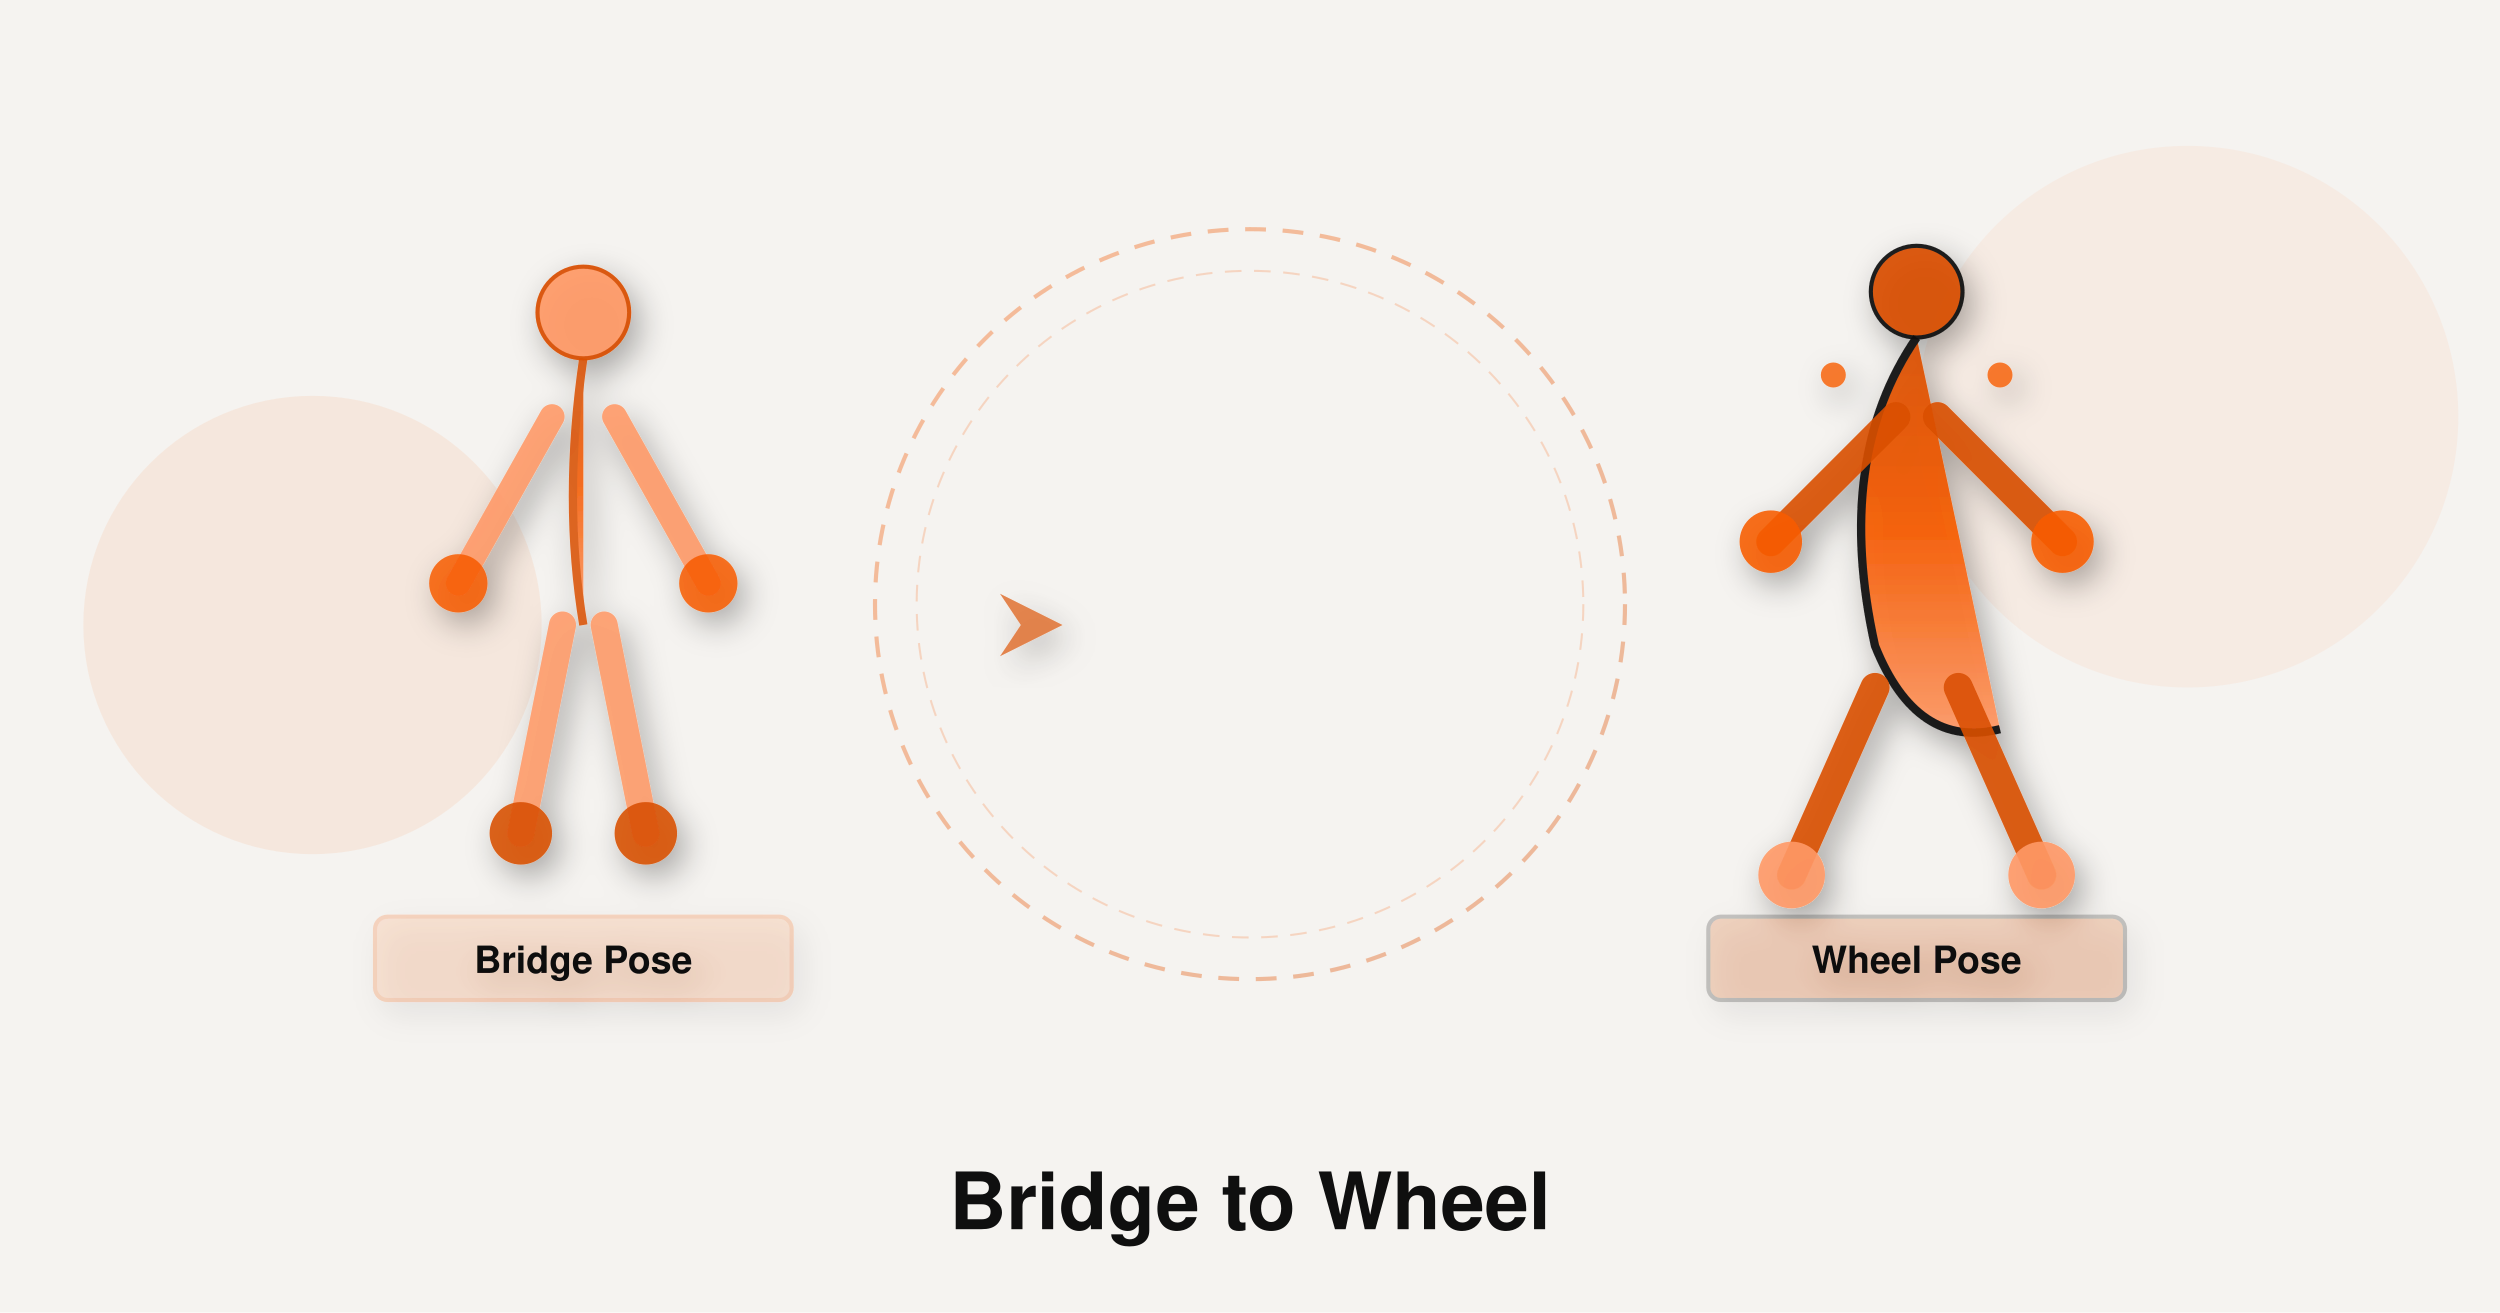
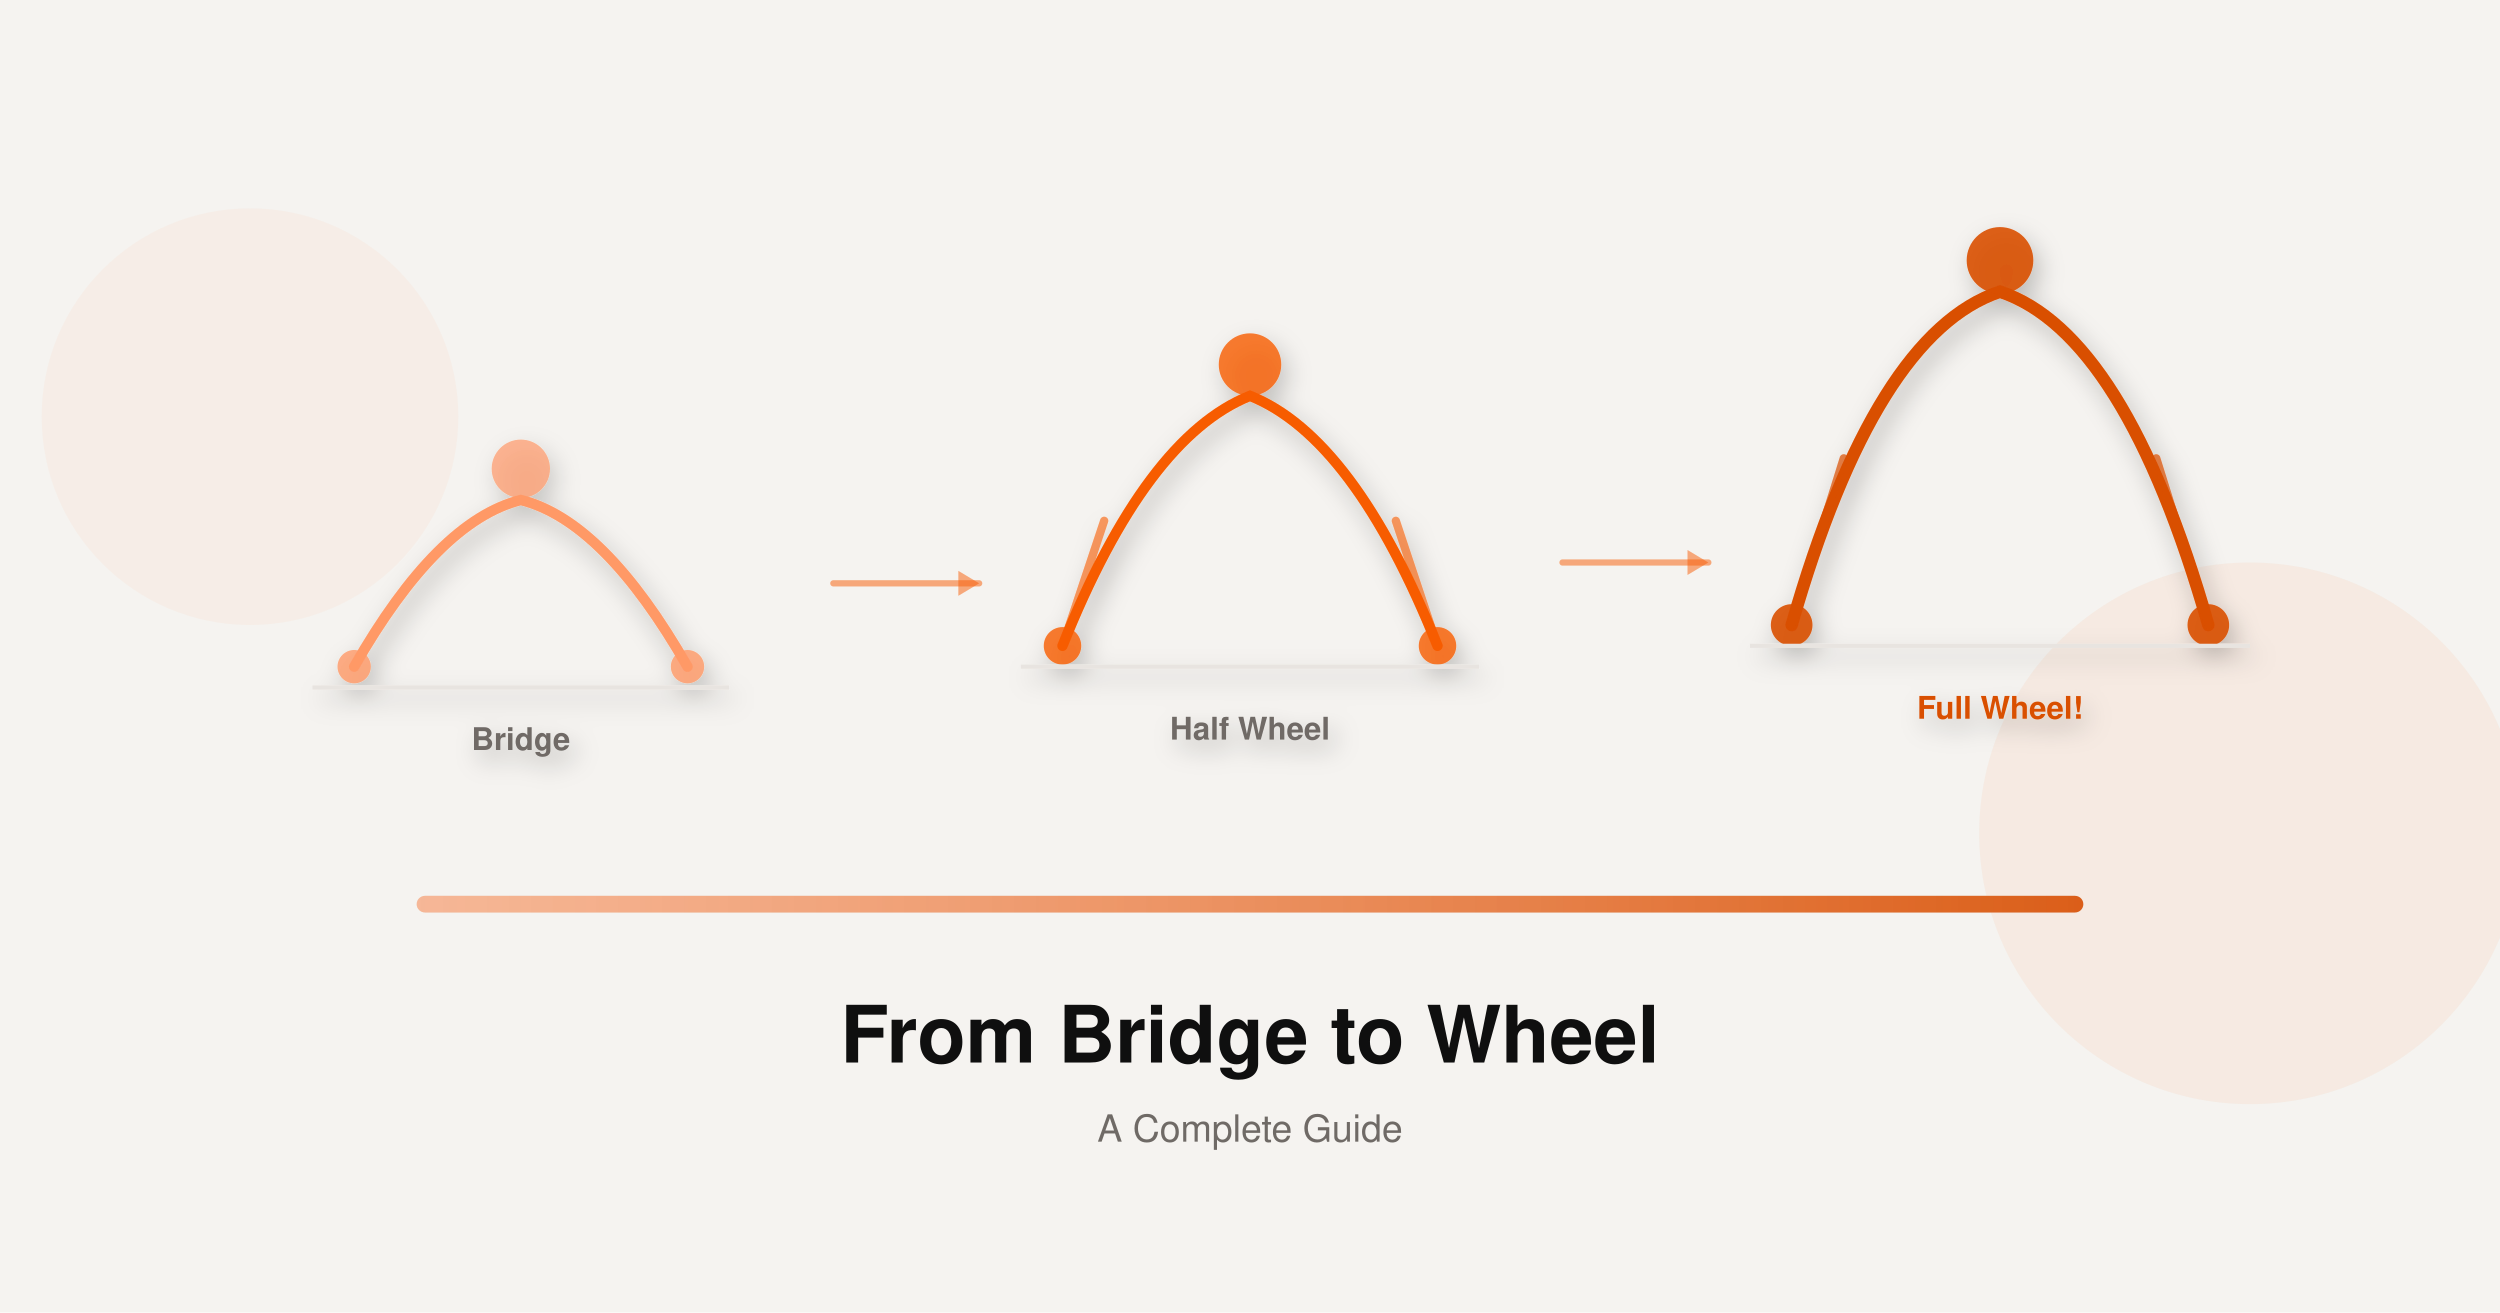
<svg xmlns="http://www.w3.org/2000/svg" viewBox="0 0 1200 630">
  <defs>
-     <filter id="wheelShadow" x="-50%" y="-50%" width="200%" height="200%">
-       <feDropShadow dx="4" dy="6" stdDeviation="8" flood-opacity="0.35" flood-color="#000" />
+     <filter id="shadow" x="-50%" y="-50%" width="200%" height="200%">
+       <feDropShadow dx="3" dy="5" stdDeviation="6" flood-opacity="0.25" flood-color="#000" />
    </filter>
-     <linearGradient id="wheelProgGrad" x1="0%" y1="100%" x2="0%" y2="0%">
-       <stop offset="0%" style="stop-color:#ff9966;stop-opacity:1" />
-       <stop offset="50%" style="stop-color:#f75c03;stop-opacity:1" />
-       <stop offset="100%" style="stop-color:#d94f02;stop-opacity:1" />
-     </linearGradient>
-     <linearGradient id="progLine" x1="0%" y1="0%" x2="100%" y2="100%">
-       <stop offset="0%" style="stop-color:#f75c03;stop-opacity:0.9" />
+     <linearGradient id="progressGrad" x1="0%" y1="0%" x2="100%" y2="0%">
+       <stop offset="0%" style="stop-color:#ff9966;stop-opacity:0.6" />
      <stop offset="100%" style="stop-color:#d94f02;stop-opacity:0.9" />
    </linearGradient>
  </defs>
  <rect width="1200" height="630" fill="#f5f3f0" />
-   <circle cx="150" cy="300" r="110" fill="#f75c03" opacity="0.08" />
-   <circle cx="1050" cy="200" r="130" fill="#ff9966" opacity="0.09" />
-   <g filter="url(#wheelShadow)">
-     <circle cx="280" cy="150" r="22" fill="#ff9966" opacity="0.92" stroke="#d94f02" stroke-width="2" />
-     <path d="M 280 172 Q 270 240 280 300" fill="url(#wheelProgGrad)" opacity="0.85" stroke="#d94f02" stroke-width="4" />
-     <line x1="265" y1="200" x2="220" y2="280" stroke="#ff9966" stroke-width="12" stroke-linecap="round" opacity="0.88" />
-     <line x1="295" y1="200" x2="340" y2="280" stroke="#ff9966" stroke-width="12" stroke-linecap="round" opacity="0.88" />
-     <circle cx="220" cy="280" r="14" fill="#f75c03" opacity="0.85" />
-     <circle cx="340" cy="280" r="14" fill="#f75c03" opacity="0.85" />
-     <line x1="270" y1="300" x2="250" y2="400" stroke="#ff9966" stroke-width="13" stroke-linecap="round" opacity="0.86" />
-     <circle cx="250" cy="400" r="15" fill="#d94f02" opacity="0.88" />
-     <line x1="290" y1="300" x2="310" y2="400" stroke="#ff9966" stroke-width="13" stroke-linecap="round" opacity="0.86" />
-     <circle cx="310" cy="400" r="15" fill="#d94f02" opacity="0.88" />
-     <rect x="180" y="440" width="200" height="40" fill="#ff9966" opacity="0.2" rx="6" stroke="#f75c03" stroke-width="2" />
-     <text x="280" y="467" font-family="Abacaxi, Helvetica, Arial, sans-serif" font-size="18" font-weight="bold" fill="#0f0f0f" text-anchor="middle">Bridge Pose</text>
+   <circle cx="120" cy="200" r="100" fill="#ff9966" opacity="0.07" />
+   <circle cx="1080" cy="400" r="130" fill="#f75c03" opacity="0.06" />
+   <g filter="url(#shadow)" transform="translate(250, 280)">
+     <path d="M -80 40 Q -40 -30 0 -40 Q 40 -30 80 40" fill="none" stroke="#ff9966" stroke-width="5" stroke-linecap="round" />
+     <circle cx="-80" cy="40" r="8" fill="#ff9966" opacity="0.8" />
+     <circle cx="80" cy="40" r="8" fill="#ff9966" opacity="0.8" />
+     <circle cx="0" cy="-55" r="14" fill="#ff9966" opacity="0.7" />
+     <line x1="-100" y1="50" x2="100" y2="50" stroke="#E8E4E0" stroke-width="2" />
+     <text x="0" y="80" font-family="Abacaxi, Helvetica, Arial, sans-serif" font-size="15" fill="#6F6A66" text-anchor="middle" font-weight="bold">Bridge</text>
  </g>
-   <g opacity="0.75" filter="url(#wheelShadow)">
-     <path d="M 420 300 L 500 300" stroke="url(#progLine)" stroke-width="8" stroke-linecap="round" />
-     <polygon points="510,300 480,285 490,300 480,315" fill="#d94f02" opacity="0.9" />
+   <path d="M 400 280 L 470 280" fill="none" stroke="#f75c03" stroke-width="3" opacity="0.5" stroke-linecap="round" />
+   <polygon points="470,280 460,274 460,286" fill="#f75c03" opacity="0.5" />
+   <g filter="url(#shadow)" transform="translate(600, 260)">
+     <path d="M -90 50 Q -50 -50 0 -70 Q 50 -50 90 50" fill="none" stroke="#f75c03" stroke-width="5" stroke-linecap="round" />
+     <circle cx="-90" cy="50" r="9" fill="#f75c03" opacity="0.8" />
+     <circle cx="90" cy="50" r="9" fill="#f75c03" opacity="0.8" />
+     <circle cx="0" cy="-85" r="15" fill="#f75c03" opacity="0.8" />
+     <line x1="-90" y1="50" x2="-70" y2="-10" stroke="#f75c03" stroke-width="4" stroke-linecap="round" opacity="0.6" />
+     <line x1="90" y1="50" x2="70" y2="-10" stroke="#f75c03" stroke-width="4" stroke-linecap="round" opacity="0.6" />
+     <line x1="-110" y1="60" x2="110" y2="60" stroke="#E8E4E0" stroke-width="2" />
+     <text x="0" y="95" font-family="Abacaxi, Helvetica, Arial, sans-serif" font-size="15" fill="#6F6A66" text-anchor="middle" font-weight="bold">Half Wheel</text>
  </g>
-   <g filter="url(#wheelShadow)">
-     <circle cx="920" cy="140" r="22" fill="#d94f02" opacity="0.92" stroke="#0f0f0f" stroke-width="2" />
-     <path d="M 920 162 Q 880 220 900 310 Q 920 360 960 350" fill="url(#wheelProgGrad)" opacity="0.92" stroke="#0f0f0f" stroke-width="4" />
-     <line x1="910" y1="200" x2="850" y2="260" stroke="#d94f02" stroke-width="14" stroke-linecap="round" opacity="0.9" />
-     <line x1="930" y1="200" x2="990" y2="260" stroke="#d94f02" stroke-width="14" stroke-linecap="round" opacity="0.9" />
-     <circle cx="850" cy="260" r="15" fill="#f75c03" opacity="0.88" />
-     <circle cx="990" cy="260" r="15" fill="#f75c03" opacity="0.88" />
-     <line x1="900" y1="330" x2="860" y2="420" stroke="#d94f02" stroke-width="14" stroke-linecap="round" opacity="0.9" />
-     <circle cx="860" cy="420" r="16" fill="#ff9966" opacity="0.9" />
-     <line x1="940" y1="330" x2="980" y2="420" stroke="#d94f02" stroke-width="14" stroke-linecap="round" opacity="0.9" />
-     <circle cx="980" cy="420" r="16" fill="#ff9966" opacity="0.9" />
-     <circle cx="880" cy="180" r="6" fill="#f75c03" opacity="0.8" />
-     <circle cx="960" cy="180" r="6" fill="#f75c03" opacity="0.8" />
-     <rect x="820" y="440" width="200" height="40" fill="#d94f02" opacity="0.2" rx="6" stroke="#0f0f0f" stroke-width="2" />
-     <text x="920" y="467" font-family="Abacaxi, Helvetica, Arial, sans-serif" font-size="18" font-weight="bold" fill="#0f0f0f" text-anchor="middle">Wheel Pose</text>
+   <path d="M 750 270 L 820 270" fill="none" stroke="#f75c03" stroke-width="3" opacity="0.5" stroke-linecap="round" />
+   <polygon points="820,270 810,264 810,276" fill="#f75c03" opacity="0.5" />
+   <g filter="url(#shadow)" transform="translate(960, 240)">
+     <path d="M -100 60 Q -60 -80 0 -100 Q 60 -80 100 60" fill="none" stroke="#d94f02" stroke-width="6" stroke-linecap="round" />
+     <circle cx="-100" cy="60" r="10" fill="#d94f02" opacity="0.9" />
+     <circle cx="100" cy="60" r="10" fill="#d94f02" opacity="0.9" />
+     <circle cx="0" cy="-115" r="16" fill="#d94f02" opacity="0.9" />
+     <line x1="-100" y1="60" x2="-75" y2="-20" stroke="#d94f02" stroke-width="4" stroke-linecap="round" opacity="0.7" />
+     <line x1="100" y1="60" x2="75" y2="-20" stroke="#d94f02" stroke-width="4" stroke-linecap="round" opacity="0.7" />
+     <line x1="-120" y1="70" x2="120" y2="70" stroke="#E8E4E0" stroke-width="2" />
+     <text x="0" y="105" font-family="Abacaxi, Helvetica, Arial, sans-serif" font-size="15" fill="#d94f02" text-anchor="middle" font-weight="bold">Full Wheel!</text>
  </g>
-   <circle cx="600" cy="290" r="180" fill="none" stroke="url(#progLine)" stroke-width="2" opacity="0.4" stroke-dasharray="10,8" />
-   <circle cx="600" cy="290" r="160" fill="none" stroke="#f75c03" stroke-width="1" opacity="0.2" stroke-dasharray="8,6" />
-   <text x="600" y="590" font-family="Abacaxi, Helvetica, Arial, sans-serif" font-size="38" font-weight="bold" fill="#0f0f0f" text-anchor="middle">Bridge to Wheel</text>
+   <rect x="200" y="430" width="800" height="8" rx="4" fill="#E8E4E0" />
+   <rect x="200" y="430" width="800" height="8" rx="4" fill="url(#progressGrad)" />
+   <text x="600" y="510" font-family="Abacaxi, Helvetica, Arial, sans-serif" font-size="38" font-weight="bold" fill="#0f0f0f" text-anchor="middle">From Bridge to Wheel</text>
+   <text x="600" y="548" font-family="Abacaxi, Helvetica, Arial, sans-serif" font-size="18" fill="#6F6A66" text-anchor="middle">A Complete Guide</text>
</svg>
